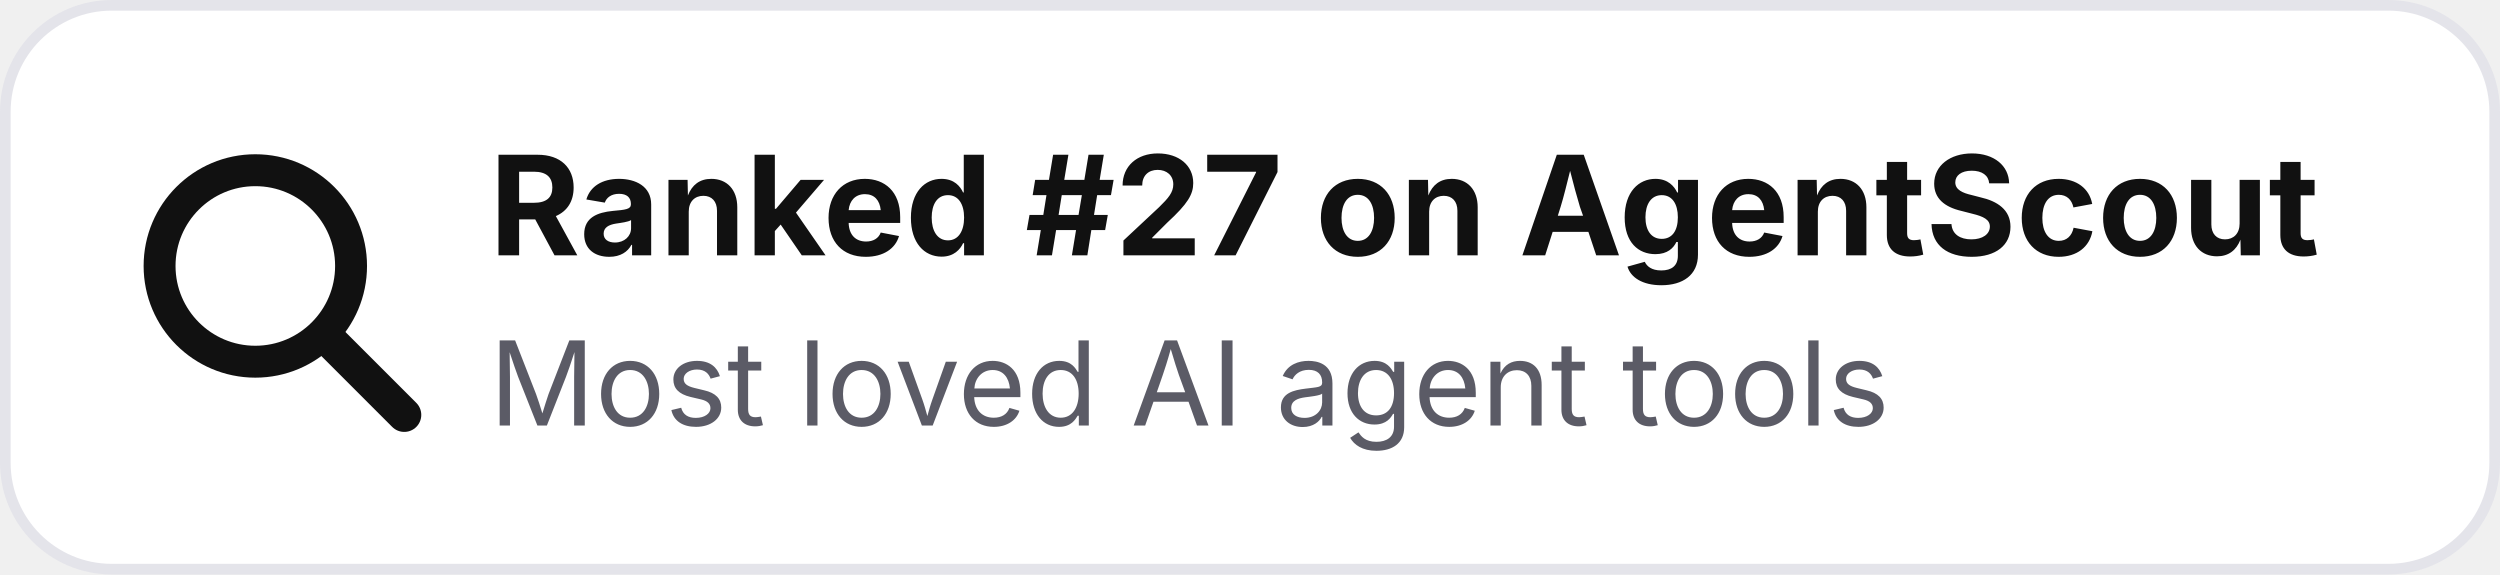
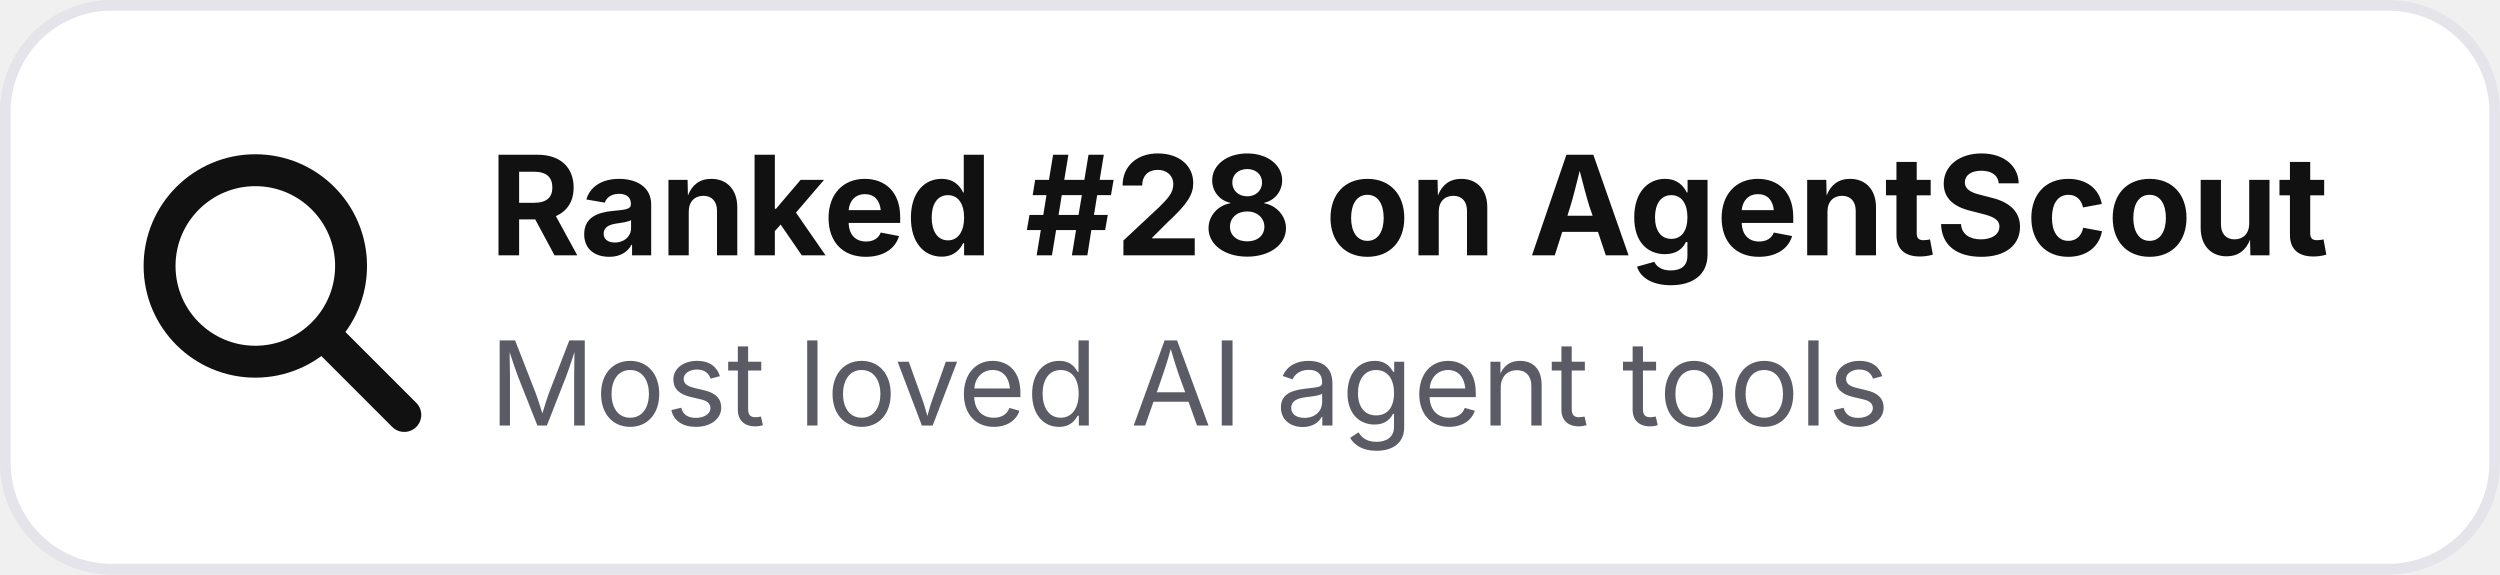
- <svg xmlns="http://www.w3.org/2000/svg" width="235" height="54" viewBox="0 0 235 54" role="img" aria-label="Ranked #27 on AgentScout">
+ <svg xmlns="http://www.w3.org/2000/svg" width="235" height="54" viewBox="0 0 235 54" role="img" aria-label="Ranked #28 on AgentScout">
  <rect x=".5" y=".5" width="234" height="53" rx="10" fill="#ffffff" stroke="#e4e4ea" />
  <circle cx="24" cy="25" r="9" fill="none" stroke="#111111" stroke-width="3" />
  <path d="M31 32l7 7" stroke="#111111" stroke-width="3.2" stroke-linecap="round" />
-   <text x="46" y="24" font-family="Inter,Segoe UI,Arial,sans-serif" font-size="13" font-weight="700" fill="#111111">Ranked #27 on AgentScout</text>
+   <text x="46" y="24" font-family="Inter,Segoe UI,Arial,sans-serif" font-size="13" font-weight="700" fill="#111111">Ranked #28 on AgentScout</text>
  <text x="46" y="40" font-family="Inter,Segoe UI,Arial,sans-serif" font-size="11" fill="#5b5b66">Most loved AI agent tools</text>
</svg>
